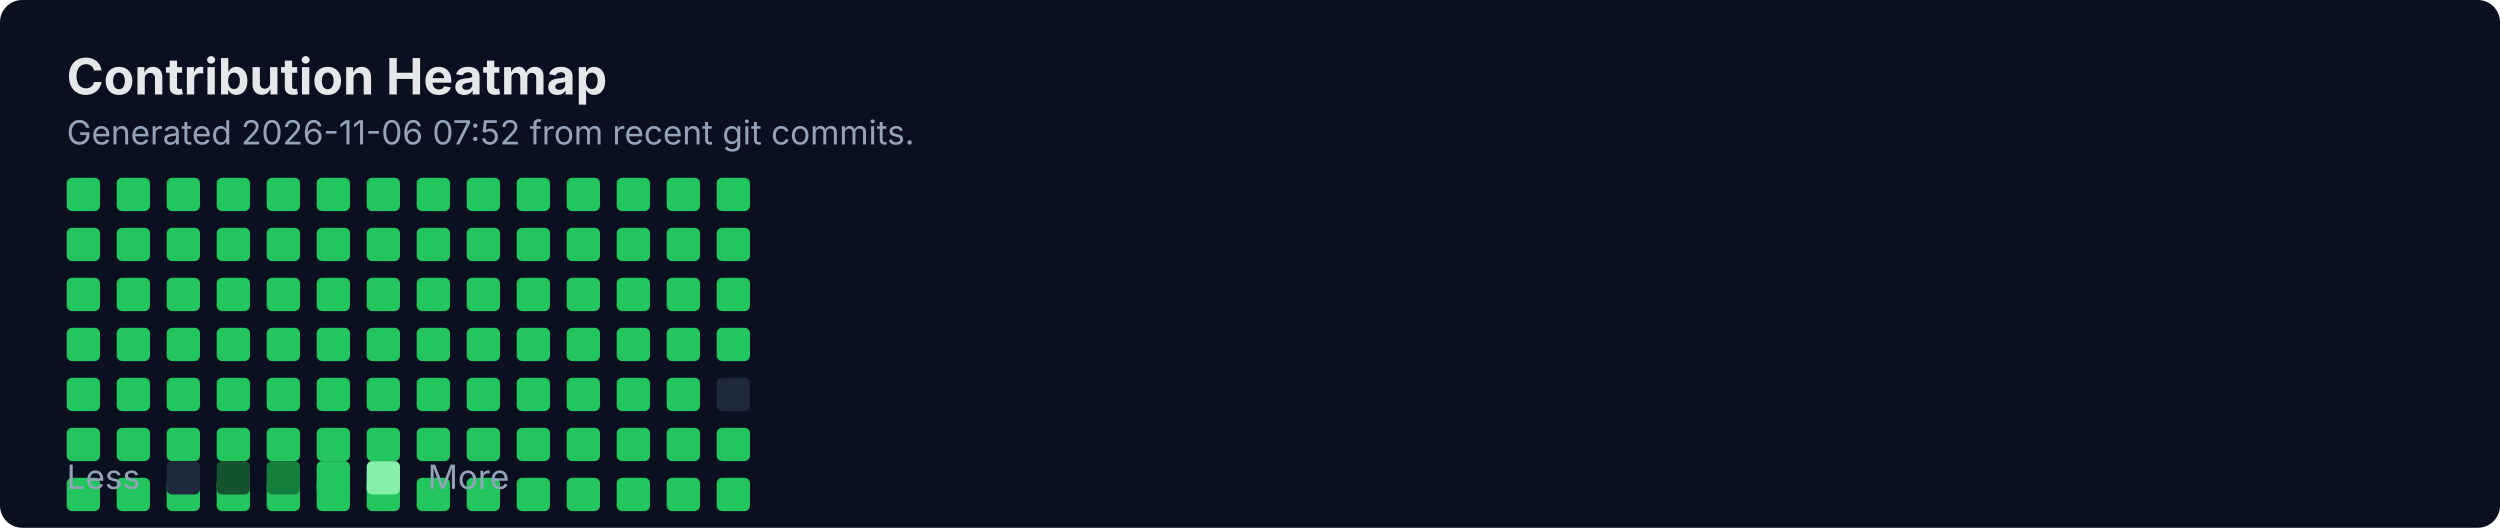
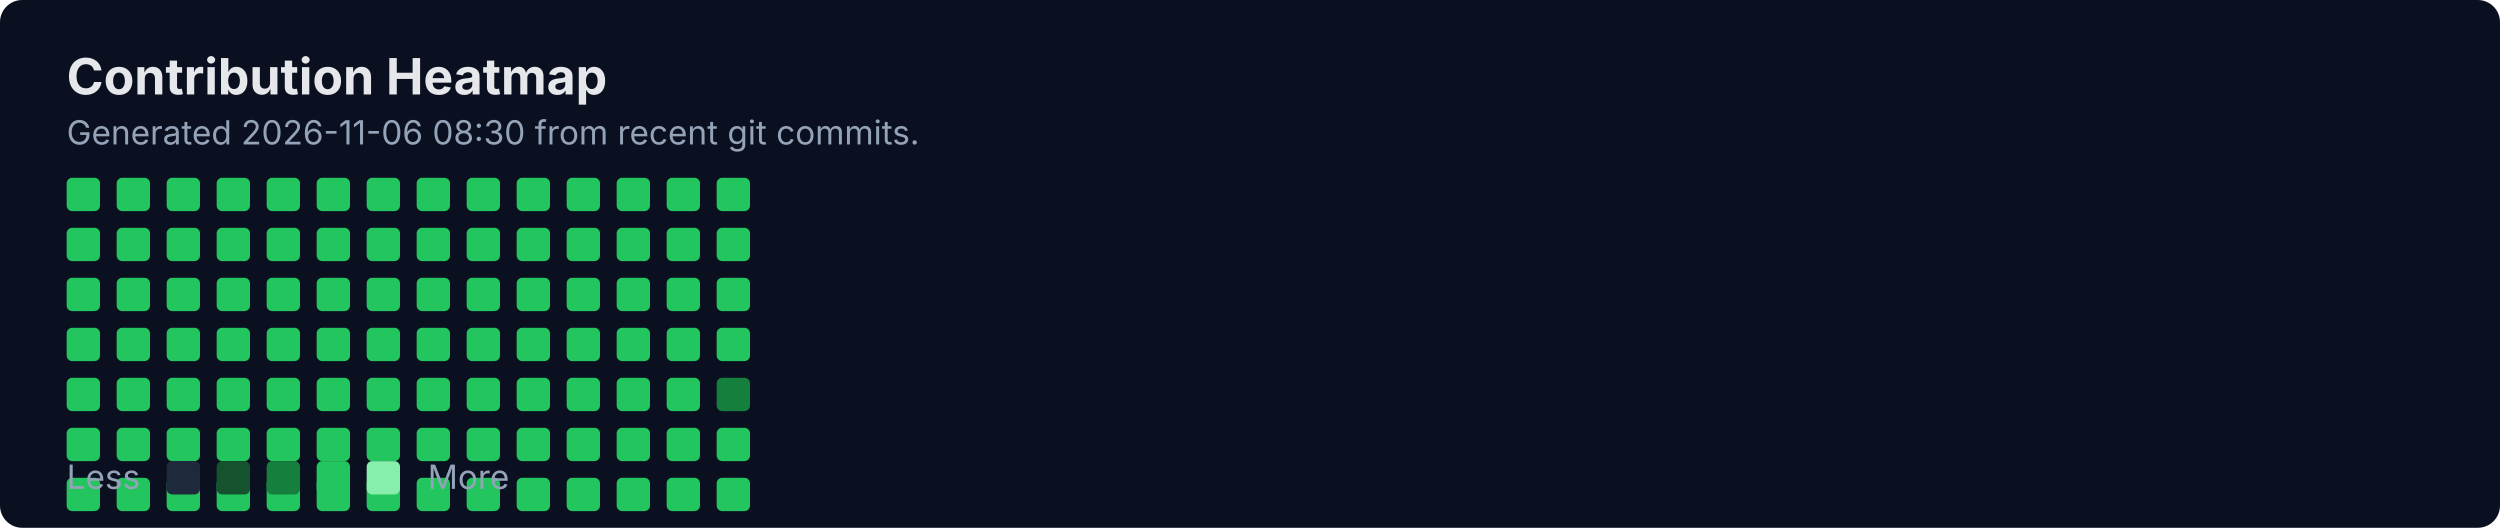
<svg xmlns="http://www.w3.org/2000/svg" width="900" height="190" viewBox="0 0 900 190" fill="none" role="img" aria-labelledby="title">
  <rect width="900" height="190" rx="8" fill="#0B1020" />
  <text x="24" y="34" fill="#E5E7EB" font-family="Inter, Segoe UI, Arial" font-size="18" font-weight="700">Contribution Heatmap</text>
-   <text x="24" y="52" fill="#94A3B8" font-family="Inter, Segoe UI, Arial" font-size="12">Generated 2026-11-06 07:52 from recent git commits.</text>
+   <text x="24" y="52" fill="#94A3B8" font-family="Inter, Segoe UI, Arial" font-size="12">Generated 2026-11-06 08:30 from recent git commits.</text>
  <rect x="24" y="154" width="12" height="12" rx="2" fill="#22C55E" />
  <rect x="24" y="172" width="12" height="12" rx="2" fill="#22C55E" />
  <rect x="24" y="64" width="12" height="12" rx="2" fill="#22C55E" />
  <rect x="24" y="82" width="12" height="12" rx="2" fill="#22C55E" />
  <rect x="24" y="100" width="12" height="12" rx="2" fill="#22C55E" />
  <rect x="24" y="118" width="12" height="12" rx="2" fill="#22C55E" />
  <rect x="24" y="136" width="12" height="12" rx="2" fill="#22C55E" />
  <rect x="42" y="154" width="12" height="12" rx="2" fill="#22C55E" />
  <rect x="42" y="172" width="12" height="12" rx="2" fill="#22C55E" />
  <rect x="42" y="64" width="12" height="12" rx="2" fill="#22C55E" />
  <rect x="42" y="82" width="12" height="12" rx="2" fill="#22C55E" />
  <rect x="42" y="100" width="12" height="12" rx="2" fill="#22C55E" />
  <rect x="42" y="118" width="12" height="12" rx="2" fill="#22C55E" />
  <rect x="42" y="136" width="12" height="12" rx="2" fill="#22C55E" />
  <rect x="60" y="154" width="12" height="12" rx="2" fill="#22C55E" />
  <rect x="60" y="172" width="12" height="12" rx="2" fill="#22C55E" />
  <rect x="60" y="64" width="12" height="12" rx="2" fill="#22C55E" />
  <rect x="60" y="82" width="12" height="12" rx="2" fill="#22C55E" />
  <rect x="60" y="100" width="12" height="12" rx="2" fill="#22C55E" />
  <rect x="60" y="118" width="12" height="12" rx="2" fill="#22C55E" />
  <rect x="60" y="136" width="12" height="12" rx="2" fill="#22C55E" />
  <rect x="78" y="154" width="12" height="12" rx="2" fill="#22C55E" />
  <rect x="78" y="172" width="12" height="12" rx="2" fill="#22C55E" />
  <rect x="78" y="64" width="12" height="12" rx="2" fill="#22C55E" />
  <rect x="78" y="82" width="12" height="12" rx="2" fill="#22C55E" />
  <rect x="78" y="100" width="12" height="12" rx="2" fill="#22C55E" />
  <rect x="78" y="118" width="12" height="12" rx="2" fill="#22C55E" />
  <rect x="78" y="136" width="12" height="12" rx="2" fill="#22C55E" />
  <rect x="96" y="154" width="12" height="12" rx="2" fill="#22C55E" />
  <rect x="96" y="172" width="12" height="12" rx="2" fill="#22C55E" />
  <rect x="96" y="64" width="12" height="12" rx="2" fill="#22C55E" />
  <rect x="96" y="82" width="12" height="12" rx="2" fill="#22C55E" />
  <rect x="96" y="100" width="12" height="12" rx="2" fill="#22C55E" />
  <rect x="96" y="118" width="12" height="12" rx="2" fill="#22C55E" />
  <rect x="96" y="136" width="12" height="12" rx="2" fill="#22C55E" />
  <rect x="114" y="154" width="12" height="12" rx="2" fill="#22C55E" />
  <rect x="114" y="172" width="12" height="12" rx="2" fill="#22C55E" />
  <rect x="114" y="64" width="12" height="12" rx="2" fill="#22C55E" />
  <rect x="114" y="82" width="12" height="12" rx="2" fill="#22C55E" />
  <rect x="114" y="100" width="12" height="12" rx="2" fill="#22C55E" />
  <rect x="114" y="118" width="12" height="12" rx="2" fill="#22C55E" />
  <rect x="114" y="136" width="12" height="12" rx="2" fill="#22C55E" />
  <rect x="132" y="154" width="12" height="12" rx="2" fill="#22C55E" />
  <rect x="132" y="172" width="12" height="12" rx="2" fill="#22C55E" />
  <rect x="132" y="64" width="12" height="12" rx="2" fill="#22C55E" />
  <rect x="132" y="82" width="12" height="12" rx="2" fill="#22C55E" />
  <rect x="132" y="100" width="12" height="12" rx="2" fill="#22C55E" />
  <rect x="132" y="118" width="12" height="12" rx="2" fill="#22C55E" />
  <rect x="132" y="136" width="12" height="12" rx="2" fill="#22C55E" />
  <rect x="150" y="154" width="12" height="12" rx="2" fill="#22C55E" />
  <rect x="150" y="172" width="12" height="12" rx="2" fill="#22C55E" />
  <rect x="150" y="64" width="12" height="12" rx="2" fill="#22C55E" />
  <rect x="150" y="82" width="12" height="12" rx="2" fill="#22C55E" />
  <rect x="150" y="100" width="12" height="12" rx="2" fill="#22C55E" />
  <rect x="150" y="118" width="12" height="12" rx="2" fill="#22C55E" />
  <rect x="150" y="136" width="12" height="12" rx="2" fill="#22C55E" />
  <rect x="168" y="154" width="12" height="12" rx="2" fill="#22C55E" />
  <rect x="168" y="172" width="12" height="12" rx="2" fill="#22C55E" />
  <rect x="168" y="64" width="12" height="12" rx="2" fill="#22C55E" />
  <rect x="168" y="82" width="12" height="12" rx="2" fill="#22C55E" />
  <rect x="168" y="100" width="12" height="12" rx="2" fill="#22C55E" />
  <rect x="168" y="118" width="12" height="12" rx="2" fill="#22C55E" />
  <rect x="168" y="136" width="12" height="12" rx="2" fill="#22C55E" />
  <rect x="186" y="154" width="12" height="12" rx="2" fill="#22C55E" />
  <rect x="186" y="172" width="12" height="12" rx="2" fill="#22C55E" />
  <rect x="186" y="64" width="12" height="12" rx="2" fill="#22C55E" />
  <rect x="186" y="82" width="12" height="12" rx="2" fill="#22C55E" />
  <rect x="186" y="100" width="12" height="12" rx="2" fill="#22C55E" />
  <rect x="186" y="118" width="12" height="12" rx="2" fill="#22C55E" />
  <rect x="186" y="136" width="12" height="12" rx="2" fill="#22C55E" />
  <rect x="204" y="154" width="12" height="12" rx="2" fill="#22C55E" />
  <rect x="204" y="172" width="12" height="12" rx="2" fill="#22C55E" />
  <rect x="204" y="64" width="12" height="12" rx="2" fill="#22C55E" />
  <rect x="204" y="82" width="12" height="12" rx="2" fill="#22C55E" />
  <rect x="204" y="100" width="12" height="12" rx="2" fill="#22C55E" />
  <rect x="204" y="118" width="12" height="12" rx="2" fill="#22C55E" />
  <rect x="204" y="136" width="12" height="12" rx="2" fill="#22C55E" />
  <rect x="222" y="154" width="12" height="12" rx="2" fill="#22C55E" />
  <rect x="222" y="172" width="12" height="12" rx="2" fill="#22C55E" />
  <rect x="222" y="64" width="12" height="12" rx="2" fill="#22C55E" />
  <rect x="222" y="82" width="12" height="12" rx="2" fill="#22C55E" />
  <rect x="222" y="100" width="12" height="12" rx="2" fill="#22C55E" />
  <rect x="222" y="118" width="12" height="12" rx="2" fill="#22C55E" />
  <rect x="222" y="136" width="12" height="12" rx="2" fill="#22C55E" />
  <rect x="240" y="154" width="12" height="12" rx="2" fill="#22C55E" />
  <rect x="240" y="172" width="12" height="12" rx="2" fill="#22C55E" />
  <rect x="240" y="64" width="12" height="12" rx="2" fill="#22C55E" />
  <rect x="240" y="82" width="12" height="12" rx="2" fill="#22C55E" />
  <rect x="240" y="100" width="12" height="12" rx="2" fill="#22C55E" />
  <rect x="240" y="118" width="12" height="12" rx="2" fill="#22C55E" />
  <rect x="240" y="136" width="12" height="12" rx="2" fill="#22C55E" />
  <rect x="258" y="154" width="12" height="12" rx="2" fill="#22C55E" />
  <rect x="258" y="172" width="12" height="12" rx="2" fill="#22C55E" />
  <rect x="258" y="64" width="12" height="12" rx="2" fill="#22C55E" />
  <rect x="258" y="82" width="12" height="12" rx="2" fill="#22C55E" />
  <rect x="258" y="100" width="12" height="12" rx="2" fill="#22C55E" />
  <rect x="258" y="118" width="12" height="12" rx="2" fill="#22C55E" />
-   <rect x="258" y="136" width="12" height="12" rx="2" fill="#1E293B" />
+   <rect x="258" y="136" width="12" height="12" rx="2" fill="#15803D" />
  <text x="24" y="176" fill="#94A3B8" font-family="Inter, Segoe UI, Arial" font-size="12">Less</text>
  <rect x="60" y="166" width="12" height="12" rx="2" fill="#1E293B" />
  <rect x="78" y="166" width="12" height="12" rx="2" fill="#14532D" />
  <rect x="96" y="166" width="12" height="12" rx="2" fill="#15803D" />
  <rect x="114" y="166" width="12" height="12" rx="2" fill="#22C55E" />
  <rect x="132" y="166" width="12" height="12" rx="2" fill="#86EFAC" />
  <text x="154" y="176" fill="#94A3B8" font-family="Inter, Segoe UI, Arial" font-size="12">More</text>
</svg>
